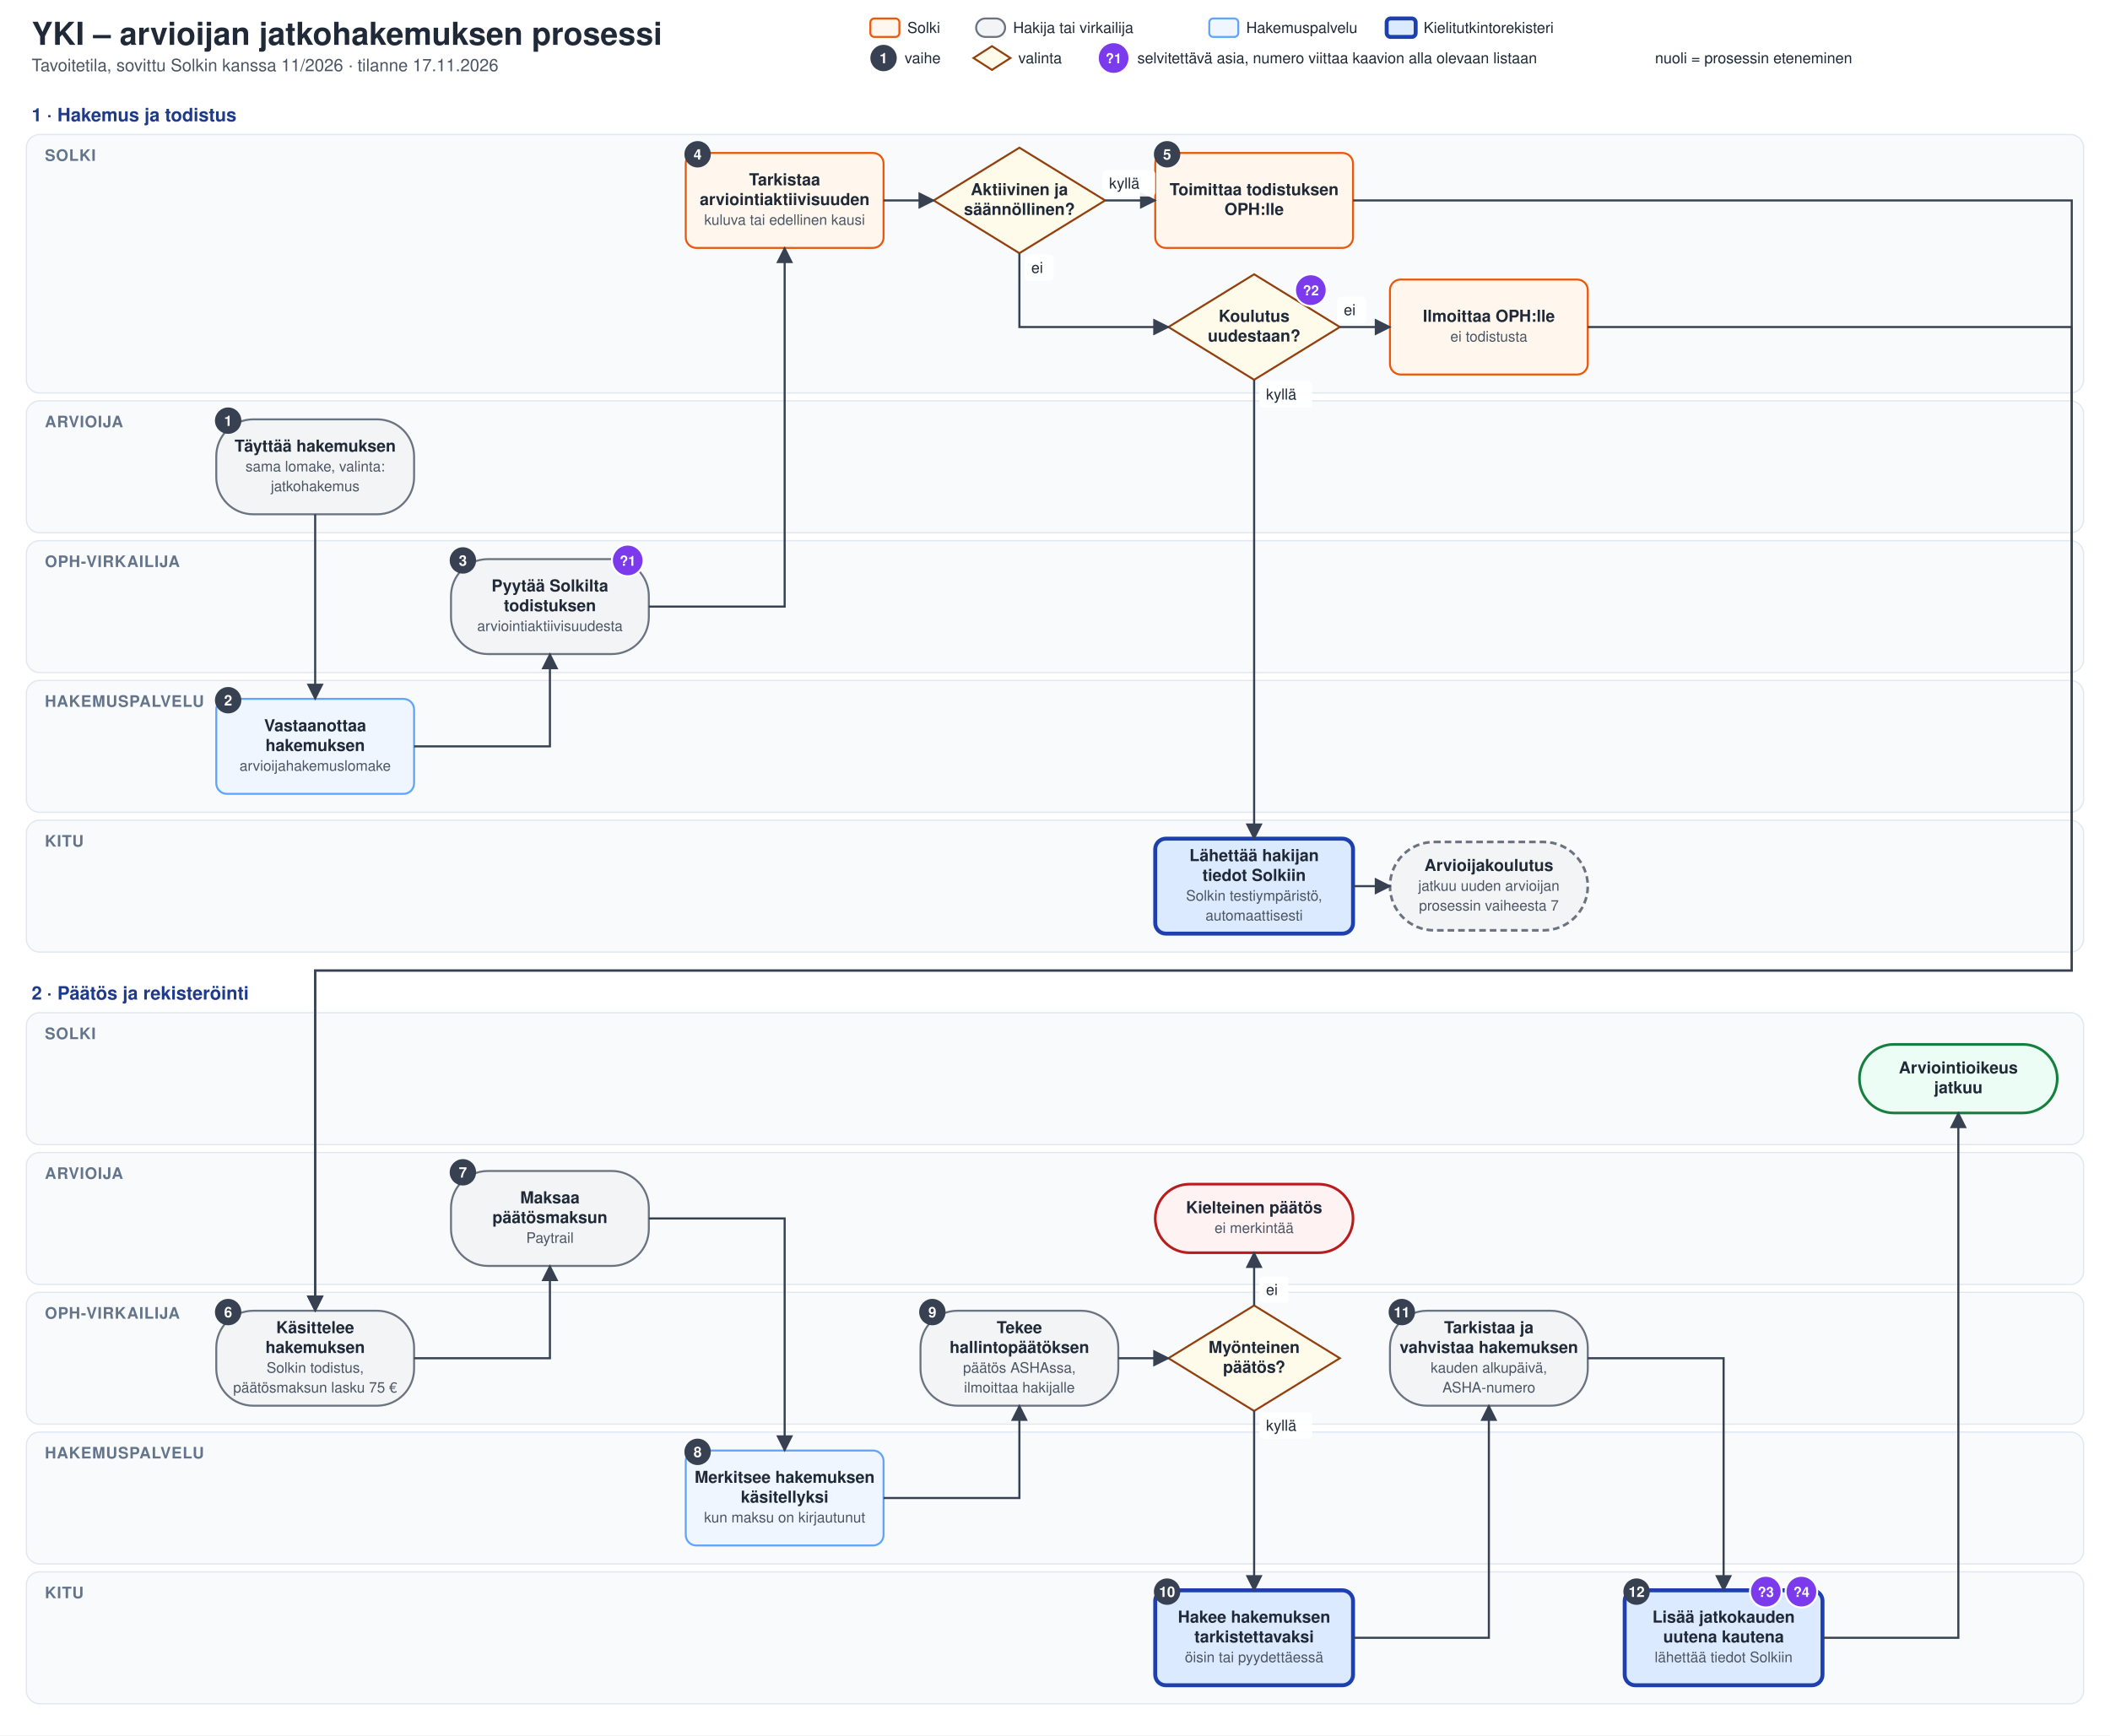
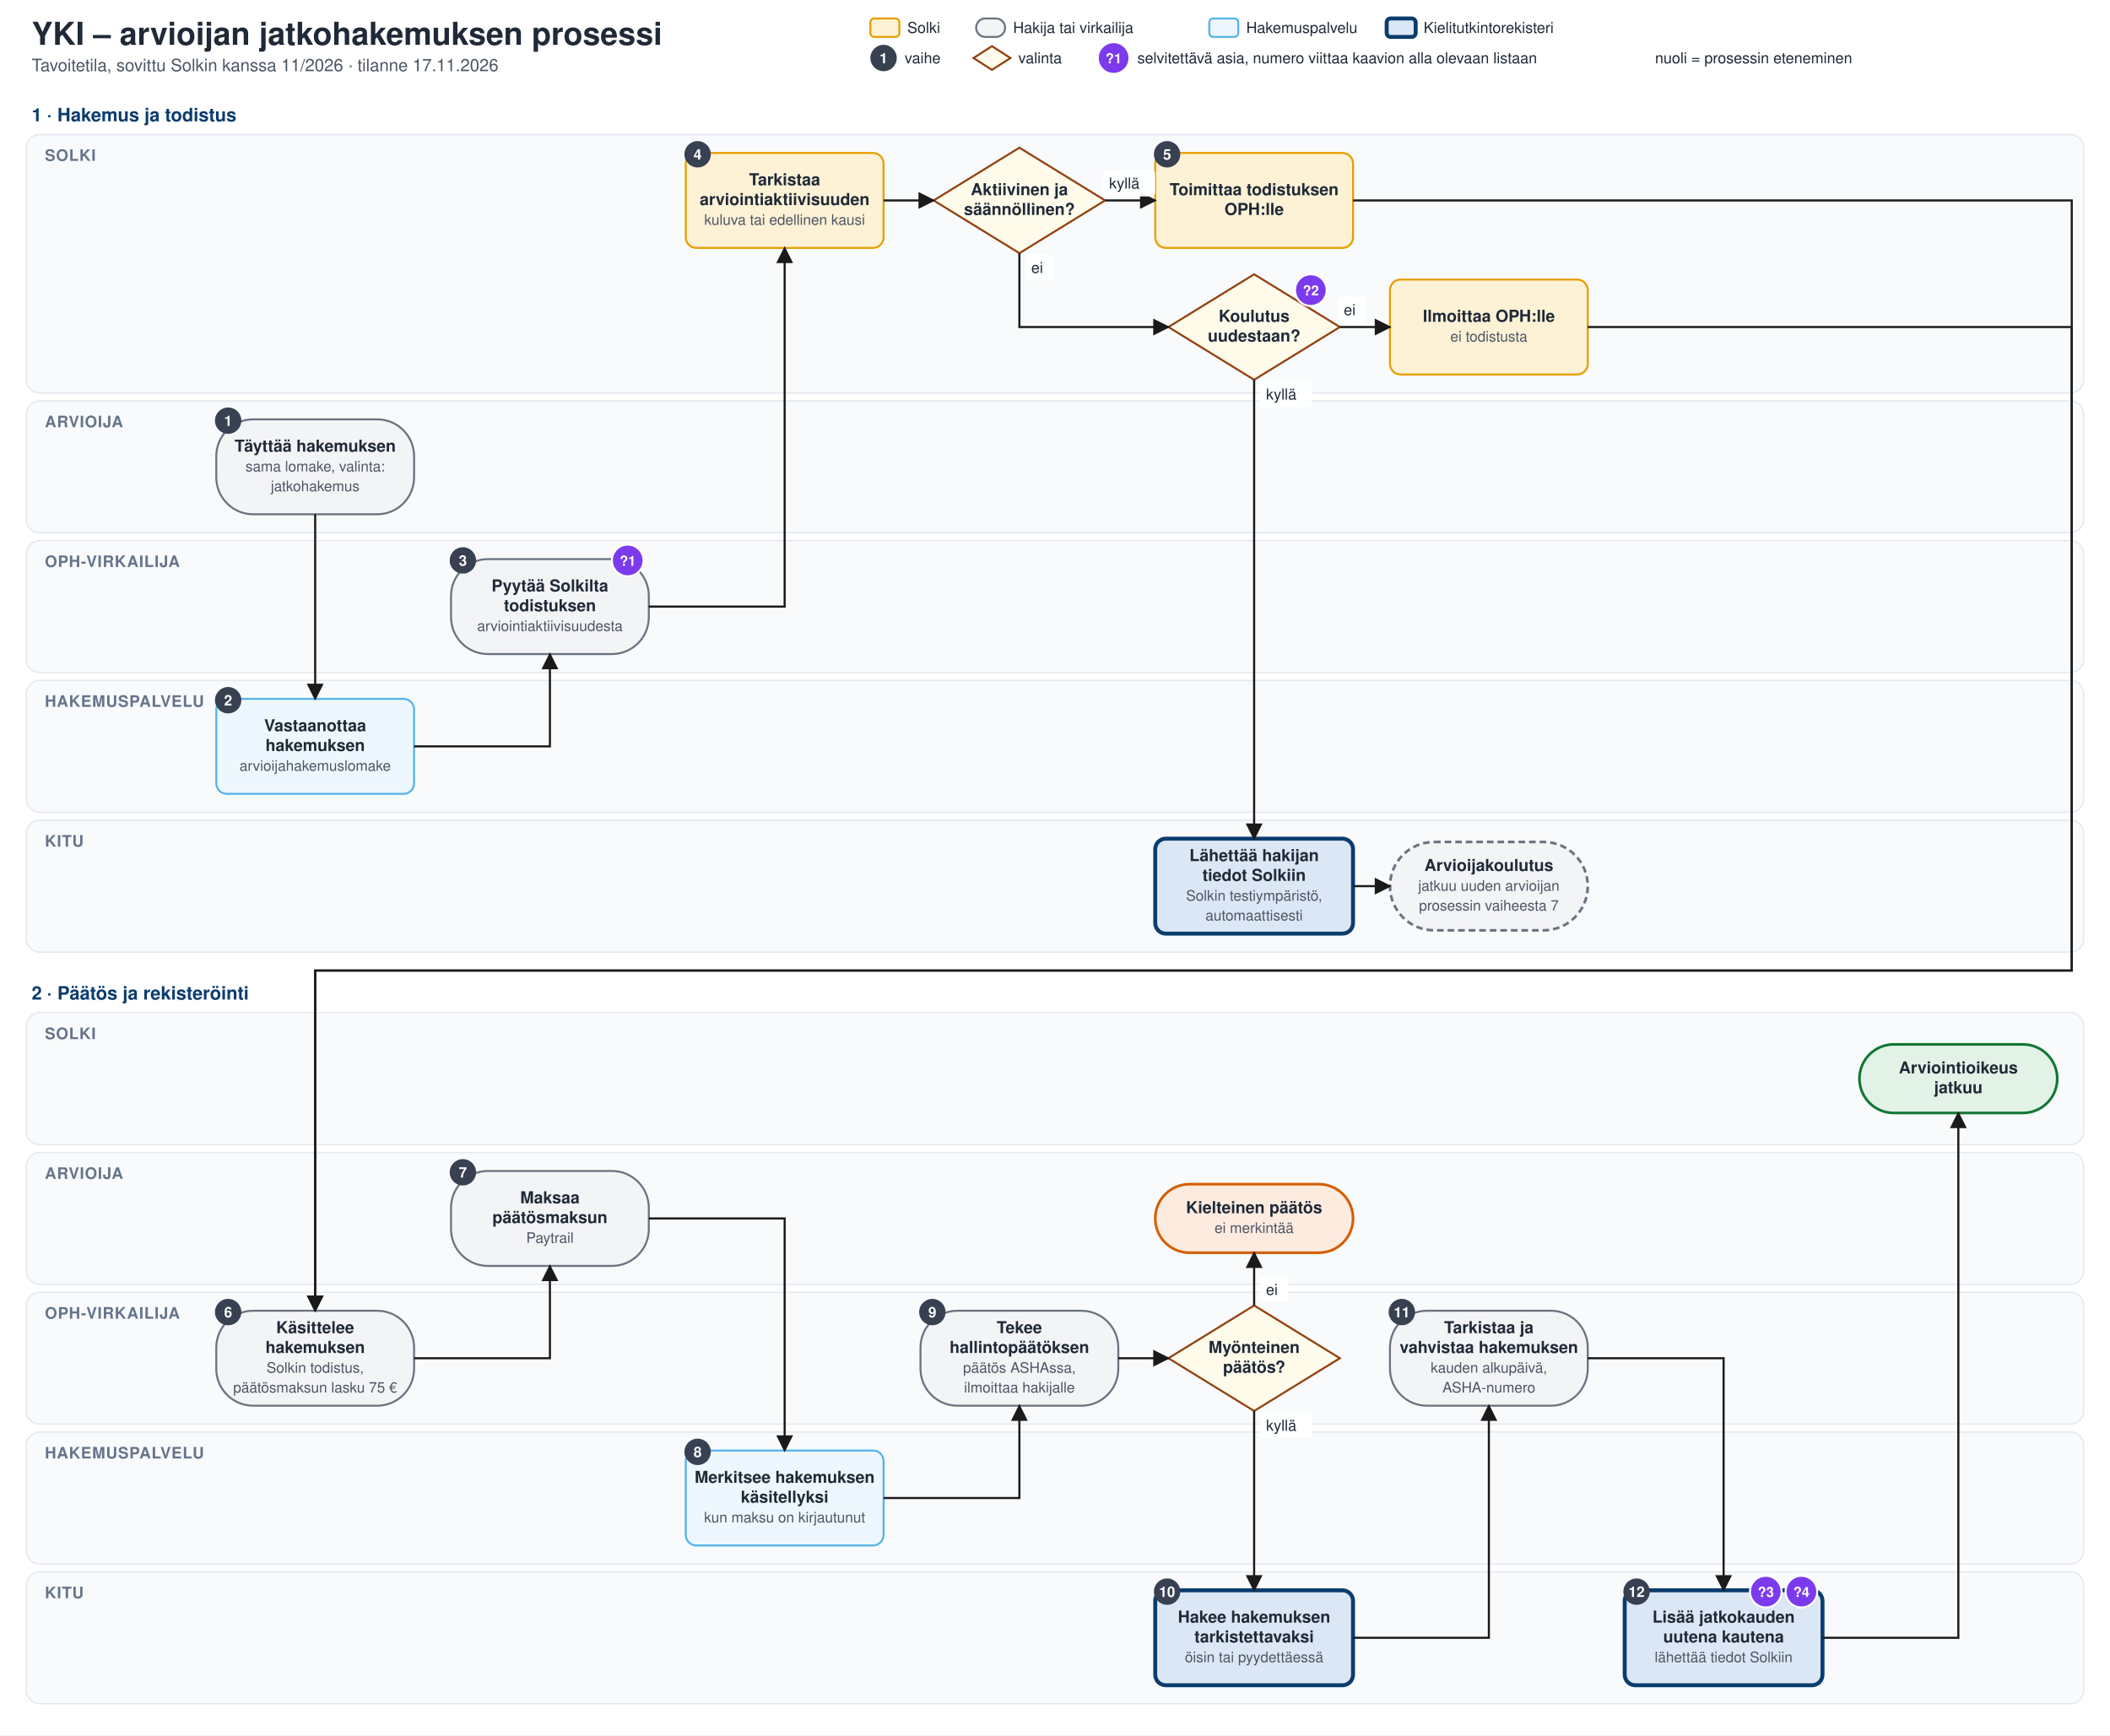
<svg xmlns="http://www.w3.org/2000/svg" width="1600" height="1316" viewBox="0 0 1600 1316">
  <defs>
    <style>
    text { font-family: Helvetica, Arial, sans-serif; fill: #1f2937; }
    .tausta { fill: #ffffff; }
    .otsikko { font-size: 24px; font-weight: bold; }
    .alaotsikko { font-size: 13px; fill: #4b5563; }
    .kaista { fill: #f8fafc; stroke: #e2e8f0; stroke-width: 1; }
    .kaistan-nimi { font-size: 12px; font-weight: bold; fill: #64748b; letter-spacing: 0.5px; }
    .laatikko rect { stroke-width: 1.5; }
    .nimi { font-size: 14px; font-weight: bold; }
    .lisatieto { font-size: 11px; fill: #4b5563; }
-     .kitu rect { fill: #dbeafe; stroke: #1e40af; stroke-width: 3; }
-     .kios rect { fill: #ede9fe; stroke: #6d28d9; stroke-width: 2.5; }
-     .oph rect { fill: #eff6ff; stroke: #60a5fa; }
-     .ulkoinen rect { fill: #fff7ed; stroke: #ea580c; }
-     .infra rect { fill: #f0fdf4; stroke: #16a34a; }
+     .kitu rect { fill: #dbe7f5; stroke: #0b3c6e; stroke-width: 3; }
+     .kios rect { fill: #f7e4ef; stroke: #cc79a7; stroke-width: 2.5; }
+     .oph rect { fill: #eef7fd; stroke: #56b4e9; }
+     .ulkoinen rect { fill: #fdf1d6; stroke: #e69f00; }
+     .infra rect { fill: #e3f2e7; stroke: #117733; }
    .toimija rect { fill: #f3f4f6; stroke: #6b7280; }
-     .ryhma { fill: #f5f9ff; stroke: #60a5fa; stroke-width: 1.5; stroke-dasharray: 4 3; }
-     .ryhman-nimi { font-size: 14px; font-weight: bold; fill: #1e3a8a; }
-     .nuoli path { fill: none; stroke: #374151; stroke-width: 1.6; }
-     .heti path { stroke: #0e7490; stroke-width: 2.2; }
-     .ajastettu path { stroke: #a16207; stroke-width: 2.2; }
+     .ryhma { fill: #f5f9fd; stroke: #56b4e9; stroke-width: 1.5; stroke-dasharray: 4 3; }
+     .ryhman-nimi { font-size: 14px; font-weight: bold; fill: #0b3c6e; }
+     .nuoli path { fill: none; stroke: #1a1a1a; stroke-width: 1.6; }
+     .heti path { stroke: #0072b2; stroke-width: 2.2; }
+     .ajastettu path { stroke: #d55e00; stroke-width: 2.2; }
    .pull path { stroke-dasharray: 7 4; }
-     .kayttaja path { stroke: #9ca3af; stroke-width: 1.4; }
+     .kayttaja path { stroke: #949494; stroke-width: 1.4; }
    .nuolen-teksti rect { fill: #ffffff; fill-opacity: 0.92; }
    .nuolen-teksti text { font-size: 11.5px; }
    .ei-kaytossa { opacity: 0.5; }
    .selite { font-size: 11.5px; }
    .vaihe-nimi { font-size: 12.5px; font-weight: bold; }
    .numero circle { fill: #374151; }
    .numero text { fill: #ffffff; font-size: 11px; font-weight: bold; }
    .kysymys circle { fill: #7c3aed; stroke: #ffffff; stroke-width: 1.5; }
    .kysymys text { fill: #ffffff; font-size: 10.5px; font-weight: bold; }
    .valinta polygon { fill: #fffbeb; stroke: #92400e; stroke-width: 1.5; }
-     .loppu rect { fill: #ecfdf5; stroke: #15803d; stroke-width: 2; }
-     .kielteinen rect { fill: #fef2f2; stroke: #b91c1c; }
+     .loppu rect { fill: #e3f2e7; stroke: #117733; stroke-width: 2; }
+     .kielteinen rect { fill: #fdebe0; stroke: #d55e00; }
    .jatkuu rect { fill: #f3f4f6; stroke: #6b7280; stroke-dasharray: 5 3; }
-     .vaiheen-otsikko { font-size: 14px; font-weight: bold; fill: #1e3a8a; }
+     .vaiheen-otsikko { font-size: 14px; font-weight: bold; fill: #0b3c6e; }
    </style>
    <marker id="karki-heti" viewBox="0 0 10 10" refX="9" refY="5" markerWidth="8" markerHeight="8" orient="auto-start-reverse">
-       <path d="M 0,0 L 10,5 L 0,10 z" fill="#0e7490" />
+       <path d="M 0,0 L 10,5 L 0,10 z" fill="#0072b2" />
    </marker>
    <marker id="karki-ajastettu" viewBox="0 0 10 10" refX="9" refY="5" markerWidth="8" markerHeight="8" orient="auto-start-reverse">
-       <path d="M 0,0 L 10,5 L 0,10 z" fill="#a16207" />
+       <path d="M 0,0 L 10,5 L 0,10 z" fill="#d55e00" />
    </marker>
    <marker id="karki-push" viewBox="0 0 10 10" refX="9" refY="5" markerWidth="8" markerHeight="8" orient="auto-start-reverse">
-       <path d="M 0,0 L 10,5 L 0,10 z" fill="#374151" />
+       <path d="M 0,0 L 10,5 L 0,10 z" fill="#1a1a1a" />
    </marker>
    <marker id="karki-pull" viewBox="0 0 10 10" refX="9" refY="5" markerWidth="8" markerHeight="8" orient="auto-start-reverse">
-       <path d="M 0,0 L 10,5 L 0,10 z" fill="#374151" />
+       <path d="M 0,0 L 10,5 L 0,10 z" fill="#1a1a1a" />
    </marker>
    <marker id="karki-kayttaja" viewBox="0 0 10 10" refX="9" refY="5" markerWidth="8" markerHeight="8" orient="auto-start-reverse">
-       <path d="M 0,0 L 10,5 L 0,10 z" fill="#9ca3af" />
+       <path d="M 0,0 L 10,5 L 0,10 z" fill="#949494" />
    </marker>
  </defs>
  <rect class="tausta" x="0" y="0" width="1600" height="1316" />
  <g id="otsikko">
    <text class="otsikko" x="24" y="34">YKI – arvioijan jatkohakemuksen prosessi</text>
    <text class="alaotsikko" x="24" y="54">Tavoitetila, sovittu Solkin kanssa 11/2026 · tilanne 17.11.2026</text>
  </g>
  <g id="selite">
    <g class="laatikko ulkoinen">
      <rect x="660" y="14" width="22" height="14" rx="3" />
    </g>
    <text class="selite" x="688" y="25">Solki</text>
    <g class="laatikko toimija">
      <rect x="740.188" y="14" width="22" height="14" rx="7" />
    </g>
    <text class="selite" x="768.188" y="25">Hakija tai virkailija</text>
    <g class="laatikko oph">
      <rect x="916.975" y="14" width="22" height="14" rx="3" />
    </g>
    <text class="selite" x="944.975" y="25">Hakemuspalvelu</text>
    <g class="laatikko kitu">
      <rect x="1051.5" y="14" width="22" height="14" rx="3" />
    </g>
    <text class="selite" x="1079.5" y="25">Kielitutkintorekisteri</text>
    <g class="numero">
      <circle cx="670" cy="44" r="10" />
      <text x="670" y="48" text-anchor="middle">1</text>
    </g>
    <text class="selite" x="686" y="48">vaihe</text>
    <g class="valinta">
      <polygon points="738.188,44 752.188,35 766.188,44 752.188,53" />
    </g>
    <text class="selite" x="772.188" y="48">valinta</text>
    <g id="kysymys-selite-1" class="kysymys">
      <circle cx="844.45" cy="44" r="12" />
      <text x="844.45" y="48" text-anchor="middle">?1</text>
    </g>
    <text class="selite" x="862.45" y="48">selvitettävä asia, numero viittaa kaavion alla olevaan listaan</text>
    <text class="selite" x="1255" y="48">nuoli = prosessin eteneminen</text>
  </g>
  <text id="vaihe-1" class="vaiheen-otsikko" x="24" y="92">1 · Hakemus ja todistus</text>
  <g id="kaista-hakemus-solki">
    <rect class="kaista" x="20" y="102" width="1560" height="196" rx="10" />
    <text class="kaistan-nimi" x="34" y="122">SOLKI</text>
  </g>
  <g id="kaista-hakemus-hakija">
    <rect class="kaista" x="20" y="304" width="1560" height="100" rx="10" />
    <text class="kaistan-nimi" x="34" y="324">ARVIOIJA</text>
  </g>
  <g id="kaista-hakemus-oph">
    <rect class="kaista" x="20" y="410" width="1560" height="100" rx="10" />
    <text class="kaistan-nimi" x="34" y="430">OPH-VIRKAILIJA</text>
  </g>
  <g id="kaista-hakemus-hakemuspalvelu">
    <rect class="kaista" x="20" y="516" width="1560" height="100" rx="10" />
    <text class="kaistan-nimi" x="34" y="536">HAKEMUSPALVELU</text>
  </g>
  <g id="kaista-hakemus-kitu">
    <rect class="kaista" x="20" y="622" width="1560" height="100" rx="10" />
    <text class="kaistan-nimi" x="34" y="642">KITU</text>
  </g>
  <g id="hakemus" class="laatikko toimija">
    <rect x="164" y="318" width="150" height="72" rx="28" />
    <text class="vaihe-nimi" x="239" y="342.5" text-anchor="middle">Täyttää hakemuksen</text>
    <text class="lisatieto" x="239" y="357.5" text-anchor="middle">sama lomake, valinta:</text>
    <text class="lisatieto" x="239" y="372.5" text-anchor="middle">jatkohakemus</text>
    <g class="numero">
      <circle cx="173" cy="319" r="10" />
      <text x="173" y="323" text-anchor="middle">1</text>
    </g>
  </g>
  <g id="vastaanotto" class="laatikko oph">
    <rect x="164" y="530" width="150" height="72" rx="8" />
    <text class="vaihe-nimi" x="239" y="554.5" text-anchor="middle">Vastaanottaa</text>
    <text class="vaihe-nimi" x="239" y="569.5" text-anchor="middle">hakemuksen</text>
    <text class="lisatieto" x="239" y="584.5" text-anchor="middle">arvioijahakemuslomake</text>
    <g class="numero">
      <circle cx="173" cy="531" r="10" />
      <text x="173" y="535" text-anchor="middle">2</text>
    </g>
  </g>
  <g id="pyynto" class="laatikko toimija">
    <rect x="342" y="424" width="150" height="72" rx="28" />
    <text class="vaihe-nimi" x="417" y="448.5" text-anchor="middle">Pyytää Solkilta</text>
    <text class="vaihe-nimi" x="417" y="463.5" text-anchor="middle">todistuksen</text>
    <text class="lisatieto" x="417" y="478.5" text-anchor="middle">arviointiaktiivisuudesta</text>
    <g class="numero">
      <circle cx="351" cy="425" r="10" />
      <text x="351" y="429" text-anchor="middle">3</text>
    </g>
    <g id="kysymys-pyynto-1" class="kysymys">
      <circle cx="476" cy="425" r="12" />
      <text x="476" y="429" text-anchor="middle">?1</text>
    </g>
  </g>
  <g id="aktiivisuus" class="laatikko ulkoinen">
    <rect x="520" y="116" width="150" height="72" rx="8" />
    <text class="vaihe-nimi" x="595" y="140.5" text-anchor="middle">Tarkistaa</text>
    <text class="vaihe-nimi" x="595" y="155.5" text-anchor="middle">arviointiaktiivisuuden</text>
    <text class="lisatieto" x="595" y="170.5" text-anchor="middle">kuluva tai edellinen kausi</text>
    <g class="numero">
      <circle cx="529" cy="117" r="10" />
      <text x="529" y="121" text-anchor="middle">4</text>
    </g>
  </g>
  <g id="aktiivinen" class="valinta">
    <polygon points="708,152 773,112 838,152 773,192" />
    <text class="vaihe-nimi" x="773" y="148" text-anchor="middle">Aktiivinen ja</text>
    <text class="vaihe-nimi" x="773" y="163" text-anchor="middle">säännöllinen?</text>
  </g>
  <g id="uudestaan" class="valinta">
    <polygon points="886,248 951,208 1016,248 951,288" />
    <text class="vaihe-nimi" x="951" y="244" text-anchor="middle">Koulutus</text>
    <text class="vaihe-nimi" x="951" y="259" text-anchor="middle">uudestaan?</text>
    <g id="kysymys-uudestaan-2" class="kysymys">
      <circle cx="994" cy="220" r="12" />
      <text x="994" y="224" text-anchor="middle">?2</text>
    </g>
  </g>
  <g id="ei-todistusta" class="laatikko ulkoinen">
    <rect x="1054" y="212" width="150" height="72" rx="8" />
    <text class="vaihe-nimi" x="1129" y="244" text-anchor="middle">Ilmoittaa OPH:lle</text>
    <text class="lisatieto" x="1129" y="259" text-anchor="middle">ei todistusta</text>
  </g>
  <g id="todistus" class="laatikko ulkoinen">
    <rect x="876" y="116" width="150" height="72" rx="8" />
    <text class="vaihe-nimi" x="951" y="148" text-anchor="middle">Toimittaa todistuksen</text>
    <text class="vaihe-nimi" x="951" y="163" text-anchor="middle">OPH:lle</text>
    <g class="numero">
      <circle cx="885" cy="117" r="10" />
      <text x="885" y="121" text-anchor="middle">5</text>
    </g>
  </g>
  <g id="testisiirto" class="laatikko kitu">
    <rect x="876" y="636" width="150" height="72" rx="8" />
    <text class="vaihe-nimi" x="951" y="653" text-anchor="middle">Lähettää hakijan</text>
    <text class="vaihe-nimi" x="951" y="668" text-anchor="middle">tiedot Solkiin</text>
    <text class="lisatieto" x="951" y="683" text-anchor="middle">Solkin testiympäristö,</text>
    <text class="lisatieto" x="951" y="698" text-anchor="middle">automaattisesti</text>
  </g>
  <g id="koulutukseen" class="loppu jatkuu">
    <rect x="1054" y="638.5" width="150" height="67" rx="33.5" />
    <text class="vaihe-nimi" x="1129" y="660.5" text-anchor="middle">Arvioijakoulutus</text>
    <text class="lisatieto" x="1129" y="675.5" text-anchor="middle">jatkuu uuden arvioijan</text>
    <text class="lisatieto" x="1129" y="690.5" text-anchor="middle">prosessin vaiheesta 7</text>
  </g>
  <g id="hakemus-vastaanotto" class="nuoli push">
    <path d="M 239,390 L 239,530" marker-end="url(#karki-push)" />
  </g>
  <g id="vastaanotto-pyynto" class="nuoli push">
    <path d="M 314,566 L 417,566 L 417,496" marker-end="url(#karki-push)" />
  </g>
  <g id="pyynto-aktiivisuus" class="nuoli push">
    <path d="M 492,460 L 595,460 L 595,188" marker-end="url(#karki-push)" />
  </g>
  <g id="aktiivisuus-aktiivinen" class="nuoli push">
    <path d="M 670,152 L 708,152" marker-end="url(#karki-push)" />
  </g>
  <g id="aktiivinen-todistus" class="nuoli push">
    <path d="M 838,152 L 876,152" marker-end="url(#karki-push)" />
    <g class="nuolen-teksti">
      <rect x="836" y="129" width="40" height="20" rx="3" />
      <text x="841" y="143" text-anchor="start">
        <tspan x="841" y="143">kyllä</tspan>
      </text>
    </g>
  </g>
  <g id="aktiivinen-uudestaan" class="nuoli push">
    <path d="M 773,192 L 773,248 L 886,248" marker-end="url(#karki-push)" />
    <g class="nuolen-teksti">
      <rect x="777" y="193" width="22" height="20" rx="3" />
      <text x="782" y="207" text-anchor="start">
        <tspan x="782" y="207">ei</tspan>
      </text>
    </g>
  </g>
  <g id="uudestaan-testisiirto" class="nuoli push">
    <path d="M 951,288 L 951,636" marker-end="url(#karki-push)" />
    <g class="nuolen-teksti">
      <rect x="955" y="289" width="40" height="20" rx="3" />
      <text x="960" y="303" text-anchor="start">
        <tspan x="960" y="303">kyllä</tspan>
      </text>
    </g>
  </g>
  <g id="uudestaan-ei-todistusta" class="nuoli push">
    <path d="M 1016,248 L 1054,248" marker-end="url(#karki-push)" />
    <g class="nuolen-teksti">
      <rect x="1014" y="225" width="22" height="20" rx="3" />
      <text x="1019" y="239" text-anchor="start">
        <tspan x="1019" y="239">ei</tspan>
      </text>
    </g>
  </g>
  <g id="testisiirto-koulutukseen" class="nuoli push">
    <path d="M 1026,672 L 1054,672" marker-end="url(#karki-push)" />
  </g>
  <text id="vaihe-2" class="vaiheen-otsikko" x="24" y="758">2 · Päätös ja rekisteröinti</text>
  <g id="kaista-paatos-solki">
    <rect class="kaista" x="20" y="768" width="1560" height="100" rx="10" />
    <text class="kaistan-nimi" x="34" y="788">SOLKI</text>
  </g>
  <g id="kaista-paatos-hakija">
    <rect class="kaista" x="20" y="874" width="1560" height="100" rx="10" />
    <text class="kaistan-nimi" x="34" y="894">ARVIOIJA</text>
  </g>
  <g id="kaista-paatos-oph">
    <rect class="kaista" x="20" y="980" width="1560" height="100" rx="10" />
    <text class="kaistan-nimi" x="34" y="1000">OPH-VIRKAILIJA</text>
  </g>
  <g id="kaista-paatos-hakemuspalvelu">
    <rect class="kaista" x="20" y="1086" width="1560" height="100" rx="10" />
    <text class="kaistan-nimi" x="34" y="1106">HAKEMUSPALVELU</text>
  </g>
  <g id="kaista-paatos-kitu">
    <rect class="kaista" x="20" y="1192" width="1560" height="100" rx="10" />
    <text class="kaistan-nimi" x="34" y="1212">KITU</text>
  </g>
  <g id="lasku" class="laatikko toimija">
    <rect x="164" y="994" width="150" height="72" rx="28" />
    <text class="vaihe-nimi" x="239" y="1011" text-anchor="middle">Käsittelee</text>
    <text class="vaihe-nimi" x="239" y="1026" text-anchor="middle">hakemuksen</text>
    <text class="lisatieto" x="239" y="1041" text-anchor="middle">Solkin todistus,</text>
    <text class="lisatieto" x="239" y="1056" text-anchor="middle">päätösmaksun lasku 75 €</text>
    <g class="numero">
      <circle cx="173" cy="995" r="10" />
      <text x="173" y="999" text-anchor="middle">6</text>
    </g>
  </g>
  <g id="maksu" class="laatikko toimija">
    <rect x="342" y="888" width="150" height="72" rx="28" />
    <text class="vaihe-nimi" x="417" y="912.5" text-anchor="middle">Maksaa</text>
    <text class="vaihe-nimi" x="417" y="927.5" text-anchor="middle">päätösmaksun</text>
    <text class="lisatieto" x="417" y="942.5" text-anchor="middle">Paytrail</text>
    <g class="numero">
      <circle cx="351" cy="889" r="10" />
      <text x="351" y="893" text-anchor="middle">7</text>
    </g>
  </g>
  <g id="kasitelty" class="laatikko oph">
    <rect x="520" y="1100" width="150" height="72" rx="8" />
    <text class="vaihe-nimi" x="595" y="1124.5" text-anchor="middle">Merkitsee hakemuksen</text>
    <text class="vaihe-nimi" x="595" y="1139.5" text-anchor="middle">käsitellyksi</text>
    <text class="lisatieto" x="595" y="1154.5" text-anchor="middle">kun maksu on kirjautunut</text>
    <g class="numero">
      <circle cx="529" cy="1101" r="10" />
      <text x="529" y="1105" text-anchor="middle">8</text>
    </g>
  </g>
  <g id="paatos" class="laatikko toimija">
    <rect x="698" y="994" width="150" height="72" rx="28" />
    <text class="vaihe-nimi" x="773" y="1011" text-anchor="middle">Tekee</text>
    <text class="vaihe-nimi" x="773" y="1026" text-anchor="middle">hallintopäätöksen</text>
    <text class="lisatieto" x="773" y="1041" text-anchor="middle">päätös ASHAssa,</text>
    <text class="lisatieto" x="773" y="1056" text-anchor="middle">ilmoittaa hakijalle</text>
    <g class="numero">
      <circle cx="707" cy="995" r="10" />
      <text x="707" y="999" text-anchor="middle">9</text>
    </g>
  </g>
  <g id="myonteinen" class="valinta">
    <polygon points="886,1030 951,990 1016,1030 951,1070" />
    <text class="vaihe-nimi" x="951" y="1026" text-anchor="middle">Myönteinen</text>
    <text class="vaihe-nimi" x="951" y="1041" text-anchor="middle">päätös?</text>
  </g>
  <g id="ei-merkintaa" class="loppu kielteinen">
    <rect x="876" y="898" width="150" height="52" rx="26" />
    <text class="vaihe-nimi" x="951" y="920" text-anchor="middle">Kielteinen päätös</text>
    <text class="lisatieto" x="951" y="935" text-anchor="middle">ei merkintää</text>
  </g>
  <g id="haku" class="laatikko kitu">
    <rect x="876" y="1206" width="150" height="72" rx="8" />
    <text class="vaihe-nimi" x="951" y="1230.5" text-anchor="middle">Hakee hakemuksen</text>
    <text class="vaihe-nimi" x="951" y="1245.5" text-anchor="middle">tarkistettavaksi</text>
    <text class="lisatieto" x="951" y="1260.5" text-anchor="middle">öisin tai pyydettäessä</text>
    <g class="numero">
      <circle cx="885" cy="1207" r="10" />
      <text x="885" y="1211" text-anchor="middle">10</text>
    </g>
  </g>
  <g id="vahvistus" class="laatikko toimija">
    <rect x="1054" y="994" width="150" height="72" rx="28" />
    <text class="vaihe-nimi" x="1129" y="1011" text-anchor="middle">Tarkistaa ja</text>
    <text class="vaihe-nimi" x="1129" y="1026" text-anchor="middle">vahvistaa hakemuksen</text>
    <text class="lisatieto" x="1129" y="1041" text-anchor="middle">kauden alkupäivä,</text>
    <text class="lisatieto" x="1129" y="1056" text-anchor="middle">ASHA-numero</text>
    <g class="numero">
      <circle cx="1063" cy="995" r="10" />
      <text x="1063" y="999" text-anchor="middle">11</text>
    </g>
  </g>
  <g id="rekisterointi" class="laatikko kitu">
    <rect x="1232" y="1206" width="150" height="72" rx="8" />
    <text class="vaihe-nimi" x="1307" y="1230.5" text-anchor="middle">Lisää jatkokauden</text>
    <text class="vaihe-nimi" x="1307" y="1245.5" text-anchor="middle">uutena kautena</text>
    <text class="lisatieto" x="1307" y="1260.5" text-anchor="middle">lähettää tiedot Solkiin</text>
    <g class="numero">
      <circle cx="1241" cy="1207" r="10" />
      <text x="1241" y="1211" text-anchor="middle">12</text>
    </g>
    <g id="kysymys-rekisterointi-4" class="kysymys">
      <circle cx="1366" cy="1207" r="12" />
      <text x="1366" y="1211" text-anchor="middle">?4</text>
    </g>
    <g id="kysymys-rekisterointi-3" class="kysymys">
      <circle cx="1339" cy="1207" r="12" />
      <text x="1339" y="1211" text-anchor="middle">?3</text>
    </g>
  </g>
  <g id="valmis" class="loppu">
    <rect x="1410" y="792" width="150" height="52" rx="26" />
    <text class="vaihe-nimi" x="1485" y="814" text-anchor="middle">Arviointioikeus</text>
    <text class="vaihe-nimi" x="1485" y="829" text-anchor="middle">jatkuu</text>
  </g>
  <g id="lasku-maksu" class="nuoli push">
    <path d="M 314,1030 L 417,1030 L 417,960" marker-end="url(#karki-push)" />
  </g>
  <g id="maksu-kasitelty" class="nuoli push">
    <path d="M 492,924 L 595,924 L 595,1100" marker-end="url(#karki-push)" />
  </g>
  <g id="kasitelty-paatos" class="nuoli push">
    <path d="M 670,1136 L 773,1136 L 773,1066" marker-end="url(#karki-push)" />
  </g>
  <g id="paatos-myonteinen" class="nuoli push">
    <path d="M 848,1030 L 886,1030" marker-end="url(#karki-push)" />
  </g>
  <g id="myonteinen-ei-merkintaa" class="nuoli push">
    <path d="M 951,990 L 951,950" marker-end="url(#karki-push)" />
    <g class="nuolen-teksti">
      <rect x="955" y="968" width="22" height="20" rx="3" />
      <text x="960" y="982" text-anchor="start">
        <tspan x="960" y="982">ei</tspan>
      </text>
    </g>
  </g>
  <g id="myonteinen-haku" class="nuoli push">
    <path d="M 951,1070 L 951,1206" marker-end="url(#karki-push)" />
    <g class="nuolen-teksti">
      <rect x="955" y="1071" width="40" height="20" rx="3" />
      <text x="960" y="1085" text-anchor="start">
        <tspan x="960" y="1085">kyllä</tspan>
      </text>
    </g>
  </g>
  <g id="haku-vahvistus" class="nuoli push">
    <path d="M 1026,1242 L 1129,1242 L 1129,1066" marker-end="url(#karki-push)" />
  </g>
  <g id="vahvistus-rekisterointi" class="nuoli push">
    <path d="M 1204,1030 L 1307,1030 L 1307,1206" marker-end="url(#karki-push)" />
  </g>
  <g id="rekisterointi-valmis" class="nuoli push">
    <path d="M 1382,1242 L 1485,1242 L 1485,844" marker-end="url(#karki-push)" />
  </g>
  <g id="todistus-lasku" class="nuoli push">
    <path d="M 1026,152 L 1571,152 L 1571,736 L 239,736 L 239,994" marker-end="url(#karki-push)" />
  </g>
  <g id="ei-todistusta-lasku" class="nuoli push">
    <path d="M 1204,248 L 1571,248 L 1571,736 L 239,736 L 239,994" marker-end="url(#karki-push)" />
  </g>
</svg>
